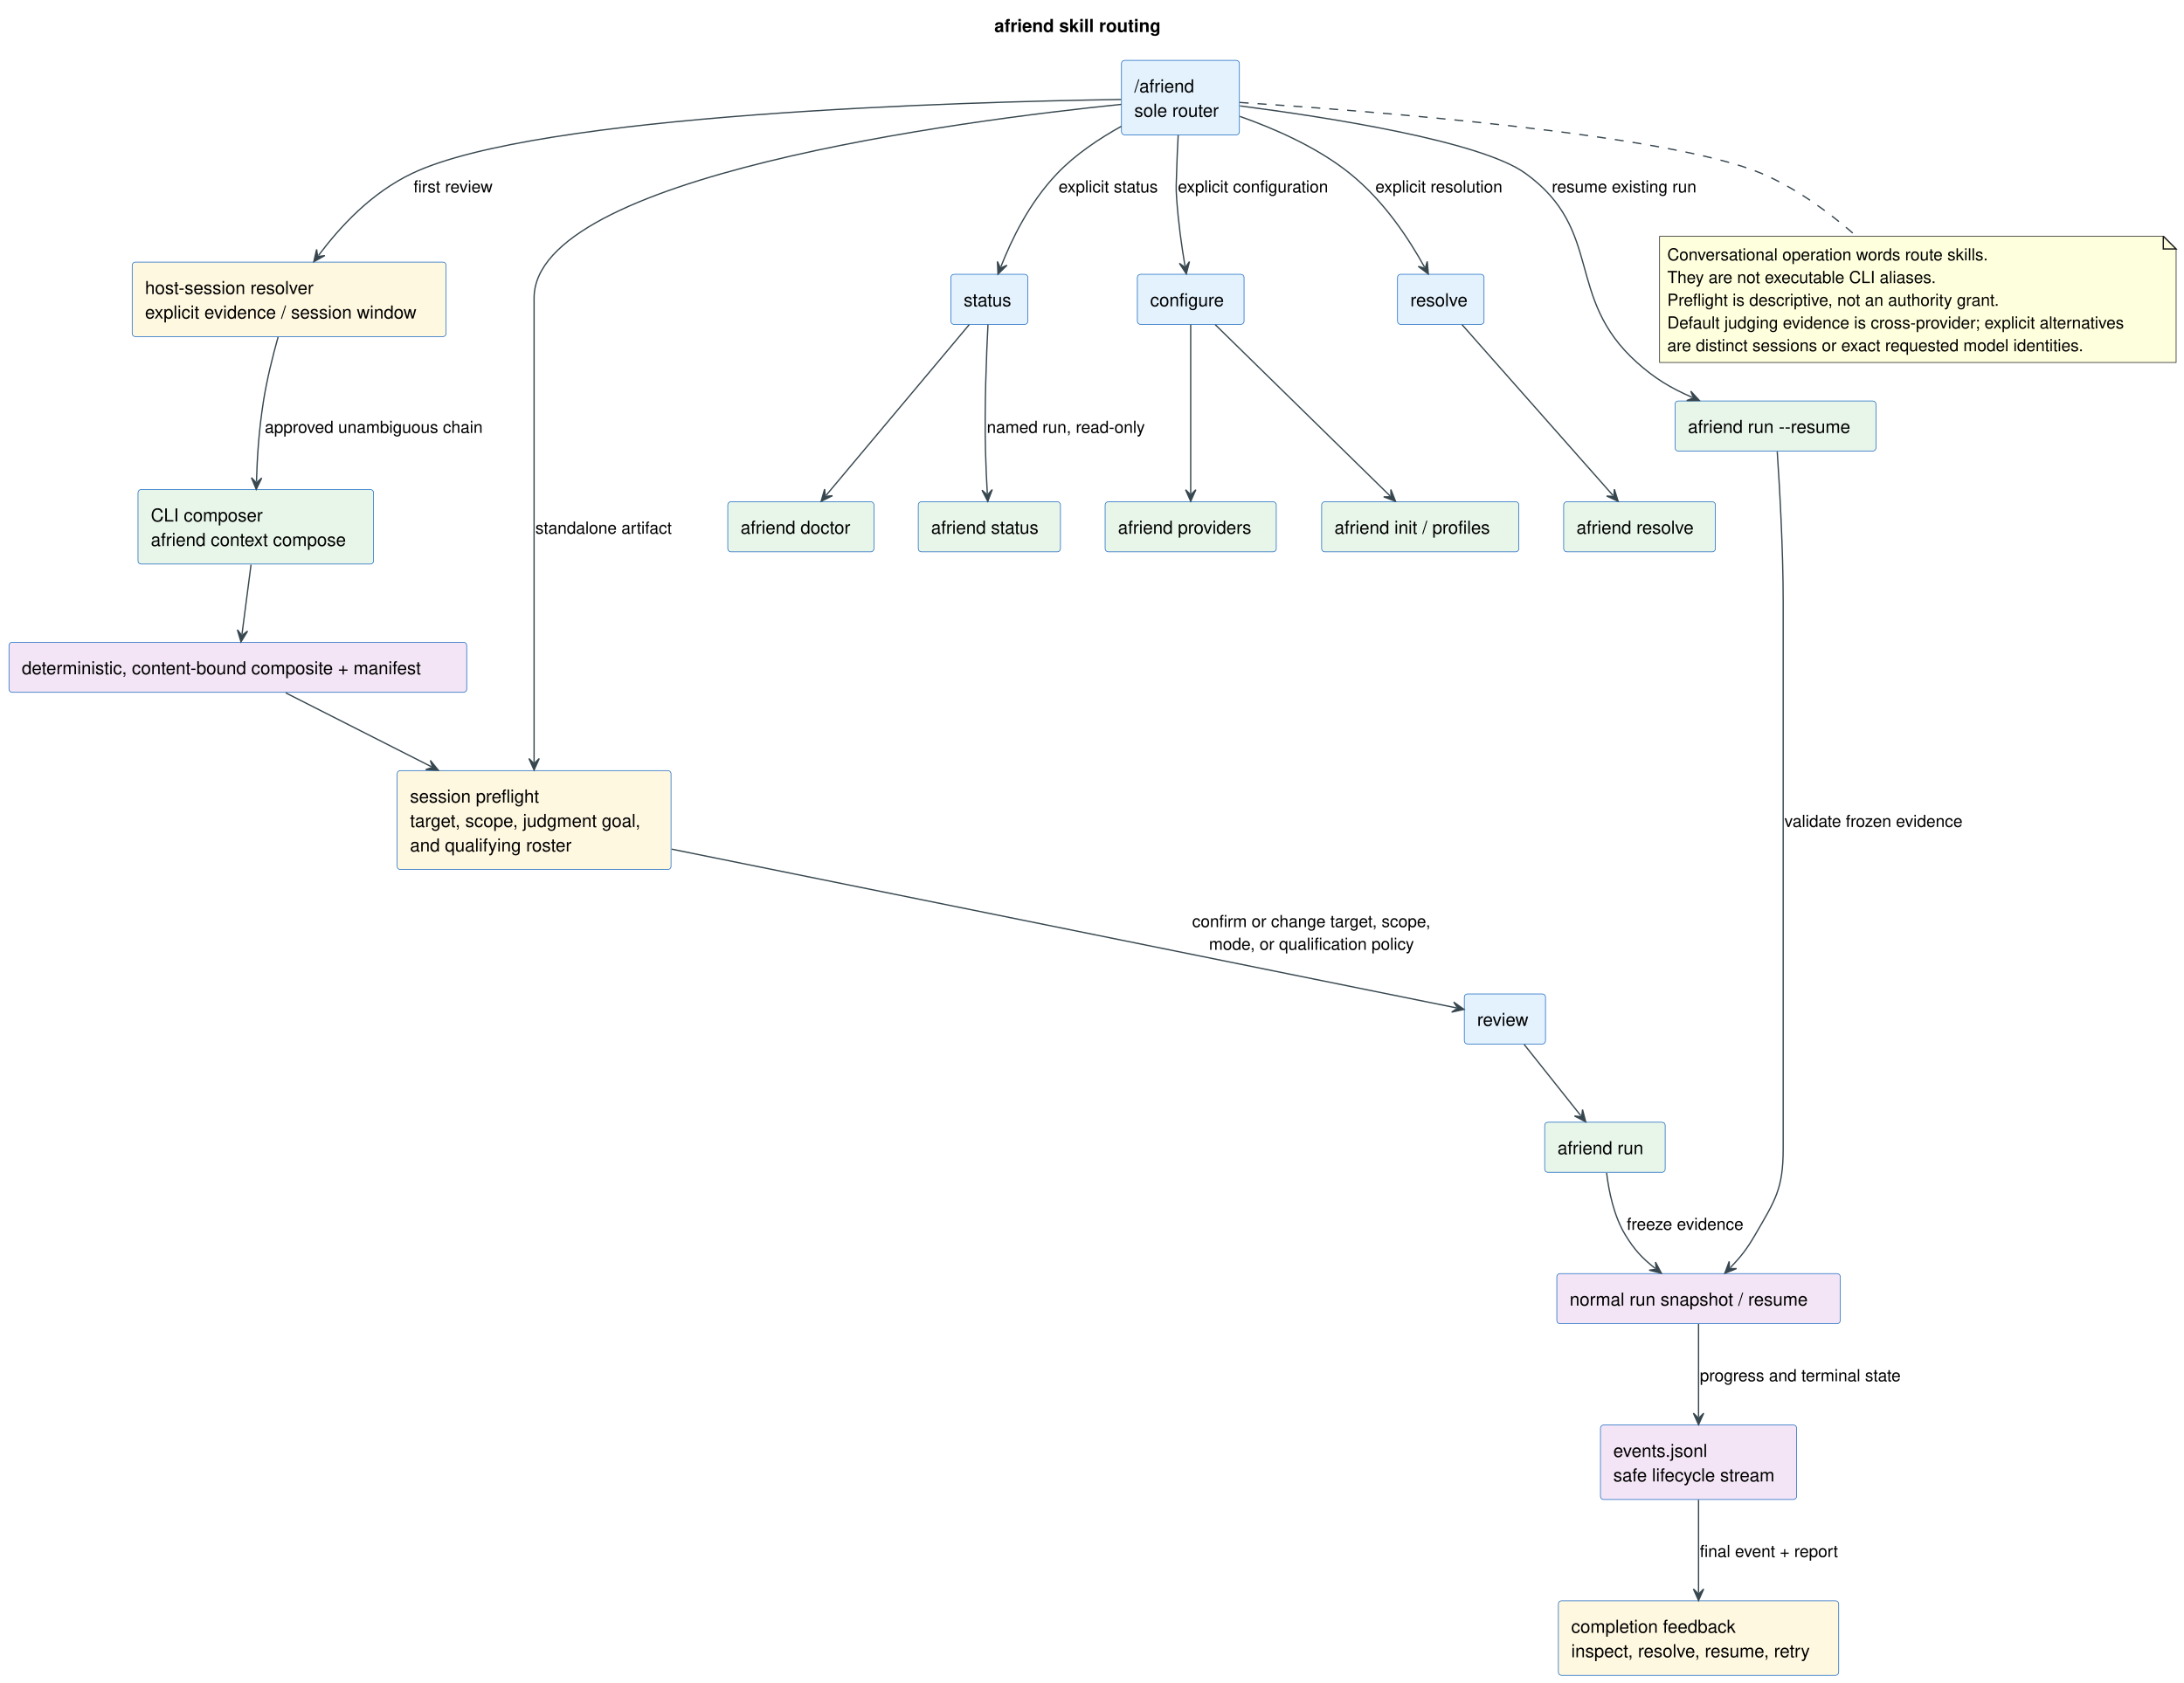
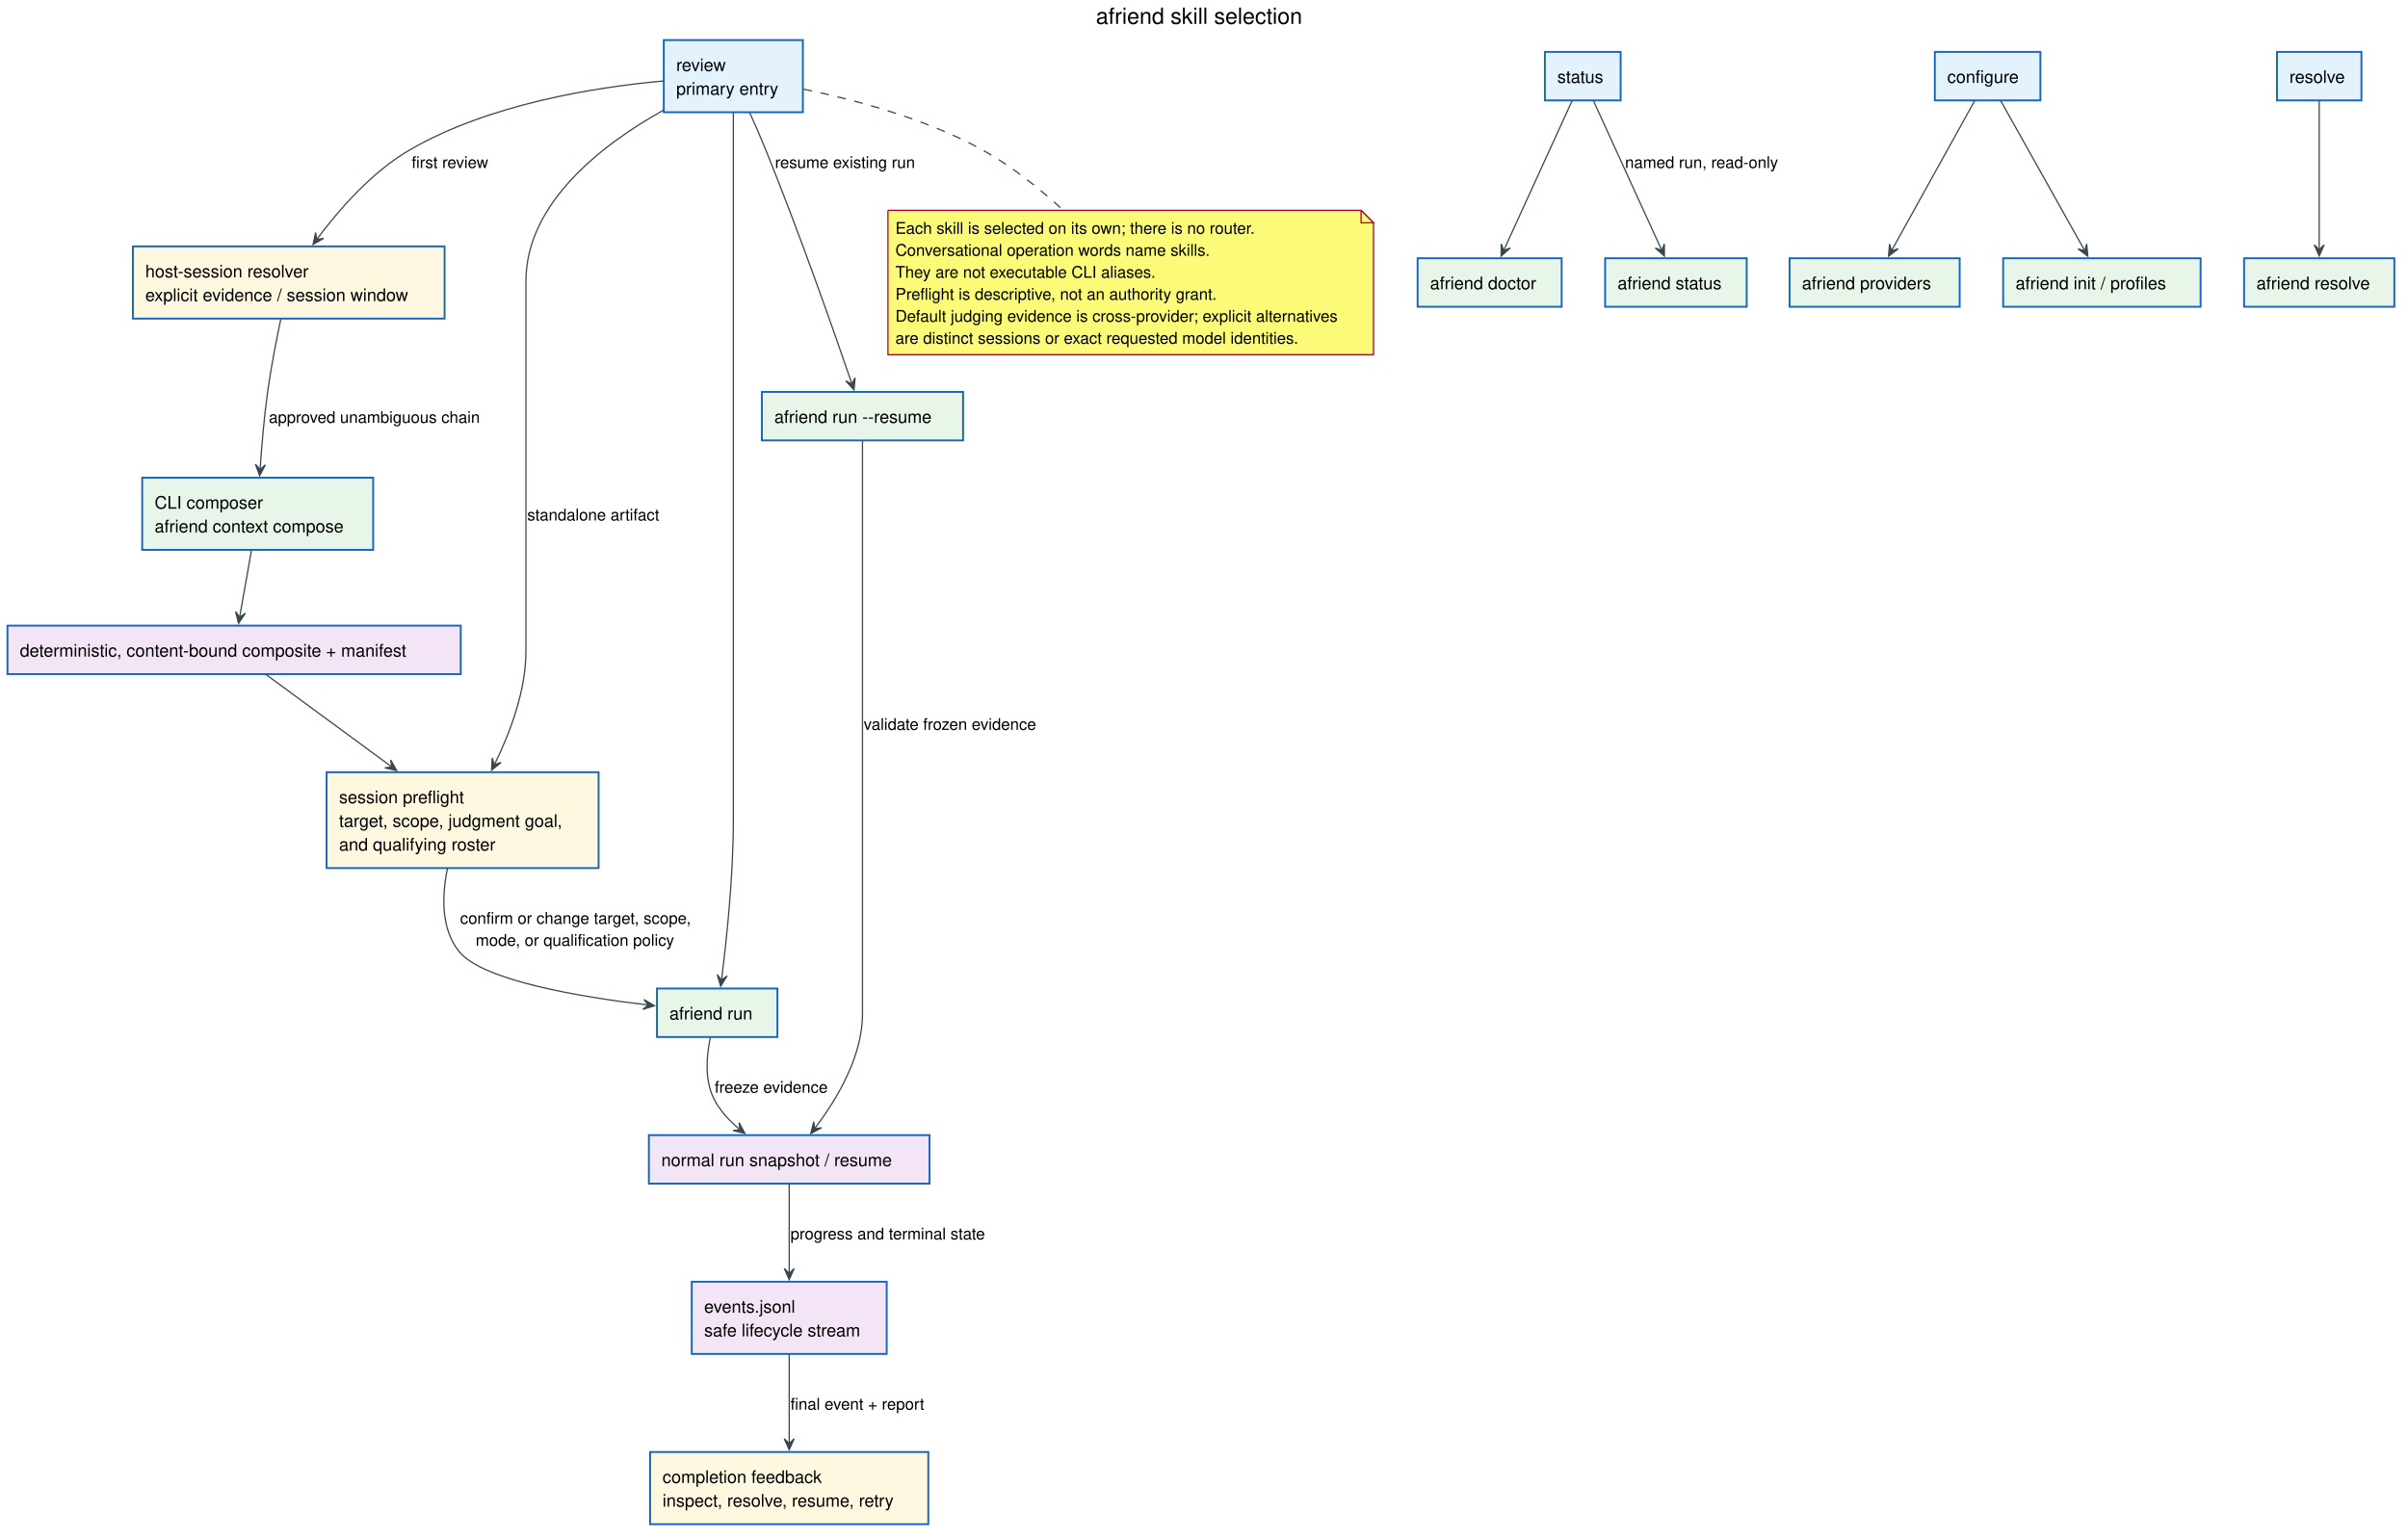
- <svg xmlns="http://www.w3.org/2000/svg" contentStyleType="text/css" data-diagram-type="DESCRIPTION" height="1312px" preserveAspectRatio="none" style="width:1703px;height:1312px;background:#FFFFFF;" version="1.1" viewBox="0 0 1703 1312" width="1703px" zoomAndPan="magnify">
+ <svg xmlns="http://www.w3.org/2000/svg" contentScriptType="application/ecmascript" contentStyleType="text/css" height="1238px" preserveAspectRatio="none" style="width:1939px;height:1238px;" version="1.1" viewBox="0 0 1939 1238" width="1939px" zoomAndPan="magnify">
  <defs />
  <g>
-     <g class="title" data-source-line="9">
-       <text fill="#000000" font-family="Helvetica" font-size="14" font-weight="bold" lengthAdjust="spacing" textLength="139.188" x="775.332" y="24.966">afriend skill routing</text>
-     </g>
-     <g class="entity" data-qualified-name="router" data-source-line="11" id="ent0002">
-       <rect fill="#E3F2FD" height="58.136" rx="2.5" ry="2.5" style="stroke:#1565C0;stroke-width:0.5;" width="91.96" x="874.48" y="47.068" />
-       <text fill="#000000" font-family="Helvetica" font-size="14" lengthAdjust="spacing" textLength="52.43" x="884.48" y="72.034">/afriend</text>
-       <text fill="#000000" font-family="Helvetica" font-size="14" lengthAdjust="spacing" textLength="71.96" x="884.48" y="91.102">sole router</text>
-     </g>
-     <g class="entity" data-qualified-name="resolver" data-source-line="12" id="ent0003">
-       <rect fill="#FFF8E1" height="58.136" rx="2.5" ry="2.5" style="stroke:#1565C0;stroke-width:0.5;" width="244.783" x="103.07" y="204.408" />
-       <text fill="#000000" font-family="Helvetica" font-size="14" lengthAdjust="spacing" textLength="139.034" x="113.07" y="229.374">host-session resolver</text>
-       <text fill="#000000" font-family="Helvetica" font-size="14" lengthAdjust="spacing" textLength="224.783" x="113.07" y="248.442">explicit evidence / session window</text>
-     </g>
-     <g class="entity" data-qualified-name="composer" data-source-line="13" id="ent0004">
-       <rect fill="#E8F5E9" height="58.136" rx="2.5" ry="2.5" style="stroke:#1565C0;stroke-width:0.5;" width="183.715" x="107.6" y="381.808" />
-       <text fill="#000000" font-family="Helvetica" font-size="14" lengthAdjust="spacing" textLength="90.314" x="117.6" y="406.774">CLI composer</text>
-       <text fill="#000000" font-family="Helvetica" font-size="14" lengthAdjust="spacing" textLength="163.715" x="117.6" y="425.842">afriend context compose</text>
-     </g>
-     <g class="entity" data-qualified-name="composite" data-source-line="14" id="ent0005">
-       <rect fill="#F3E5F5" height="39.068" rx="2.5" ry="2.5" style="stroke:#1565C0;stroke-width:0.5;" width="356.923" x="7" y="500.938" />
-       <text fill="#000000" font-family="Helvetica" font-size="14" lengthAdjust="spacing" textLength="336.923" x="17" y="525.904">deterministic, content-bound composite + manifest</text>
-     </g>
-     <g class="entity" data-qualified-name="preflight" data-source-line="15" id="ent0006">
-       <rect fill="#FFF8E1" height="77.204" rx="2.5" ry="2.5" style="stroke:#1565C0;stroke-width:0.5;" width="213.549" x="309.69" y="601.008" />
-       <text fill="#000000" font-family="Helvetica" font-size="14" lengthAdjust="spacing" textLength="109.032" x="319.69" y="625.974">session preflight</text>
-       <text fill="#000000" font-family="Helvetica" font-size="14" lengthAdjust="spacing" textLength="193.549" x="319.69" y="645.042">target, scope, judgment goal,</text>
-       <text fill="#000000" font-family="Helvetica" font-size="14" lengthAdjust="spacing" textLength="137.256" x="319.69" y="664.11">and qualifying roster</text>
-     </g>
-     <g class="entity" data-qualified-name="review" data-source-line="16" id="ent0007">
-       <rect fill="#E3F2FD" height="39.068" rx="2.5" ry="2.5" style="stroke:#1565C0;stroke-width:0.5;" width="63.302" x="1141.81" y="775.208" />
-       <text fill="#000000" font-family="Helvetica" font-size="14" lengthAdjust="spacing" textLength="43.302" x="1151.81" y="800.174">review</text>
-     </g>
-     <g class="entity" data-qualified-name="status" data-source-line="17" id="ent0008">
-       <rect fill="#E3F2FD" height="39.068" rx="2.5" ry="2.5" style="stroke:#1565C0;stroke-width:0.5;" width="60.026" x="741.45" y="213.938" />
-       <text fill="#000000" font-family="Helvetica" font-size="14" lengthAdjust="spacing" textLength="40.026" x="751.45" y="238.904">status</text>
-     </g>
-     <g class="entity" data-qualified-name="configure" data-source-line="18" id="ent0009">
-       <rect fill="#E3F2FD" height="39.068" rx="2.5" ry="2.5" style="stroke:#1565C0;stroke-width:0.5;" width="83.21" x="886.86" y="213.938" />
-       <text fill="#000000" font-family="Helvetica" font-size="14" lengthAdjust="spacing" textLength="63.21" x="896.86" y="238.904">configure</text>
-     </g>
-     <g class="entity" data-qualified-name="resolve" data-source-line="19" id="ent0010">
-       <rect fill="#E3F2FD" height="39.068" rx="2.5" ry="2.5" style="stroke:#1565C0;stroke-width:0.5;" width="67.474" x="1089.72" y="213.938" />
-       <text fill="#000000" font-family="Helvetica" font-size="14" lengthAdjust="spacing" textLength="47.474" x="1099.72" y="238.904">resolve</text>
-     </g>
-     <g class="entity" data-qualified-name="run" data-source-line="20" id="ent0011">
-       <rect fill="#E8F5E9" height="39.068" rx="2.5" ry="2.5" style="stroke:#1565C0;stroke-width:0.5;" width="93.948" x="1204.49" y="875.278" />
-       <text fill="#000000" font-family="Helvetica" font-size="14" lengthAdjust="spacing" textLength="73.948" x="1214.49" y="900.244">afriend run</text>
-     </g>
-     <g class="entity" data-qualified-name="snapshot" data-source-line="21" id="ent0012">
-       <rect fill="#F3E5F5" height="39.068" rx="2.5" ry="2.5" style="stroke:#1565C0;stroke-width:0.5;" width="221.039" x="1213.94" y="993.348" />
-       <text fill="#000000" font-family="Helvetica" font-size="14" lengthAdjust="spacing" textLength="201.039" x="1223.94" y="1018.314">normal run snapshot / resume</text>
-     </g>
-     <g class="entity" data-qualified-name="events" data-source-line="22" id="ent0013">
-       <rect fill="#F3E5F5" height="58.136" rx="2.5" ry="2.5" style="stroke:#1565C0;stroke-width:0.5;" width="152.958" x="1247.98" y="1111.418" />
-       <text fill="#000000" font-family="Helvetica" font-size="14" lengthAdjust="spacing" textLength="78.12" x="1257.98" y="1136.384">events.jsonl</text>
-       <text fill="#000000" font-family="Helvetica" font-size="14" lengthAdjust="spacing" textLength="132.958" x="1257.98" y="1155.452">safe lifecycle stream</text>
-     </g>
-     <g class="entity" data-qualified-name="feedback" data-source-line="23" id="ent0014">
-       <rect fill="#FFF8E1" height="58.136" rx="2.5" ry="2.5" style="stroke:#1565C0;stroke-width:0.5;" width="218.575" x="1215.17" y="1248.548" />
-       <text fill="#000000" font-family="Helvetica" font-size="14" lengthAdjust="spacing" textLength="137.703" x="1225.17" y="1273.514">completion feedback</text>
-       <text fill="#000000" font-family="Helvetica" font-size="14" lengthAdjust="spacing" textLength="198.575" x="1225.17" y="1292.582">inspect, resolve, resume, retry</text>
-     </g>
-     <g class="entity" data-qualified-name="doctor" data-source-line="24" id="ent0015">
-       <rect fill="#E8F5E9" height="39.068" rx="2.5" ry="2.5" style="stroke:#1565C0;stroke-width:0.5;" width="113.968" x="567.48" y="391.338" />
-       <text fill="#000000" font-family="Helvetica" font-size="14" lengthAdjust="spacing" textLength="93.968" x="577.48" y="416.304">afriend doctor</text>
-     </g>
-     <g class="entity" data-qualified-name="runstatus" data-source-line="25" id="ent0016">
-       <rect fill="#E8F5E9" height="39.068" rx="2.5" ry="2.5" style="stroke:#1565C0;stroke-width:0.5;" width="110.888" x="716.02" y="391.338" />
-       <text fill="#000000" font-family="Helvetica" font-size="14" lengthAdjust="spacing" textLength="90.888" x="726.02" y="416.304">afriend status</text>
-     </g>
-     <g class="entity" data-qualified-name="providers" data-source-line="26" id="ent0017">
-       <rect fill="#E8F5E9" height="39.068" rx="2.5" ry="2.5" style="stroke:#1565C0;stroke-width:0.5;" width="133.442" x="861.74" y="391.338" />
-       <text fill="#000000" font-family="Helvetica" font-size="14" lengthAdjust="spacing" textLength="113.442" x="871.74" y="416.304">afriend providers</text>
-     </g>
-     <g class="entity" data-qualified-name="setup" data-source-line="27" id="ent0018">
-       <rect fill="#E8F5E9" height="39.068" rx="2.5" ry="2.5" style="stroke:#1565C0;stroke-width:0.5;" width="153.784" x="1030.57" y="391.338" />
-       <text fill="#000000" font-family="Helvetica" font-size="14" lengthAdjust="spacing" textLength="133.784" x="1040.57" y="416.304">afriend init / profiles</text>
-     </g>
-     <g class="entity" data-qualified-name="resolution" data-source-line="28" id="ent0019">
-       <rect fill="#E8F5E9" height="39.068" rx="2.5" ry="2.5" style="stroke:#1565C0;stroke-width:0.5;" width="118.336" x="1219.29" y="391.338" />
-       <text fill="#000000" font-family="Helvetica" font-size="14" lengthAdjust="spacing" textLength="98.336" x="1229.29" y="416.304">afriend resolve</text>
-     </g>
-     <g class="entity" data-qualified-name="resume" data-source-line="29" id="ent0020">
-       <rect fill="#E8F5E9" height="39.068" rx="2.5" ry="2.5" style="stroke:#1565C0;stroke-width:0.5;" width="156.625" x="1306.15" y="312.738" />
-       <text fill="#000000" font-family="Helvetica" font-size="14" lengthAdjust="spacing" textLength="136.625" x="1316.15" y="337.704">afriend run --resume</text>
-     </g>
-     <g class="entity" data-qualified-name="GMN41" data-source-line="52" id="ent0042">
-       <path d="M1294.08,184.208 L1294.08,282.738 L1696.851,282.738 L1696.851,194.208 L1686.851,184.208 L1294.08,184.208" fill="#FEFFDD" style="stroke:#181818;stroke-width:0.5;" />
-       <path d="M1686.851,184.208 L1686.851,194.208 L1696.851,194.208 L1686.851,184.208" fill="#FEFFDD" style="stroke:#181818;stroke-width:1;" />
-       <text fill="#000000" font-family="Helvetica" font-size="13" lengthAdjust="spacing" textLength="268.762" x="1300.08" y="203.105">Conversational operation words route skills.</text>
-       <text fill="#000000" font-family="Helvetica" font-size="13" lengthAdjust="spacing" textLength="217.191" x="1300.08" y="220.811">They are not executable CLI aliases.</text>
-       <text fill="#000000" font-family="Helvetica" font-size="13" lengthAdjust="spacing" textLength="281.06" x="1300.08" y="238.517">Preflight is descriptive, not an authority grant.</text>
-       <text fill="#000000" font-family="Helvetica" font-size="13" lengthAdjust="spacing" textLength="381.771" x="1300.08" y="256.223">Default judging evidence is cross-provider; explicit alternatives</text>
-       <text fill="#000000" font-family="Helvetica" font-size="13" lengthAdjust="spacing" textLength="346.268" x="1300.08" y="273.929">are distinct sessions or exact requested model identities.</text>
-     </g>
-     <g class="link" data-entity-1="ent0002" data-entity-2="ent0003" data-link-type="dependency" data-source-line="31" id="lnk21">
-       <path d="M874.2,77.588 C751.28,79.428 419.22,88.668 321.46,135.208 C289.33,150.508 265.5,176.475 248.29,199.325" fill="none" id="router-to-resolver" style="stroke:#37474F;stroke-width:1;" />
-       <polygon fill="#37474F" points="244.68,204.118,253.29,199.335,247.688,200.124,246.899,194.522,244.68,204.118" style="stroke:#37474F;stroke-width:1;" />
-       <text fill="#000000" font-family="Helvetica" font-size="13" lengthAdjust="spacing" textLength="67.704" x="322.46" y="150.105">first review</text>
-     </g>
-     <g class="link" data-entity-1="ent0003" data-entity-2="ent0004" data-link-type="dependency" data-source-line="32" id="lnk22">
-       <path d="M216.84,262.828 C212.71,277.568 208.1,295.978 205.46,312.738 C201.84,335.768 200.559,356.201 199.979,375.671" fill="none" id="resolver-to-composer" style="stroke:#37474F;stroke-width:1;" />
-       <polygon fill="#37474F" points="199.8,381.668,204.066,372.791,199.949,376.67,196.07,372.553,199.8,381.668" style="stroke:#37474F;stroke-width:1;" />
-       <text fill="#000000" font-family="Helvetica" font-size="13" lengthAdjust="spacing" textLength="183.183" x="206.46" y="337.665">approved unambiguous chain</text>
-     </g>
-     <g class="link" data-entity-1="ent0004" data-entity-2="ent0005" data-link-type="dependency" data-source-line="33" id="lnk23">
-       <path d="M195.75,440.428 C193.27,459.478 190.855,478.038 188.685,494.688" fill="none" id="composer-to-composite" style="stroke:#37474F;stroke-width:1;" />
-       <polygon fill="#37474F" points="187.91,500.638,193.04,492.23,188.556,495.68,185.107,491.196,187.91,500.638" style="stroke:#37474F;stroke-width:1;" />
-     </g>
-     <g class="link" data-entity-1="ent0005" data-entity-2="ent0006" data-link-type="dependency" data-source-line="34" id="lnk24">
-       <path d="M222.83,540.428 C254.88,556.678 296.689,577.875 336.449,598.034" fill="none" id="composite-to-preflight" style="stroke:#37474F;stroke-width:1;" />
-       <polygon fill="#37474F" points="341.8,600.748,335.582,593.11,337.341,598.487,331.964,600.245,341.8,600.748" style="stroke:#37474F;stroke-width:1;" />
-     </g>
-     <g class="link" data-entity-1="ent0002" data-entity-2="ent0006" data-link-type="dependency" data-source-line="35" id="lnk25">
-       <path d="M874.4,81.388 C749.98,94.118 416.46,137.138 416.46,232.468 C416.46,232.468 416.46,232.468 416.46,521.478 C416.46,547.908 416.46,571.708 416.46,594.628" fill="none" id="router-to-preflight" style="stroke:#37474F;stroke-width:1;" />
-       <polygon fill="#37474F" points="416.46,600.628,420.46,591.628,416.46,595.628,412.46,591.628,416.46,600.628" style="stroke:#37474F;stroke-width:1;" />
-       <text fill="#000000" font-family="Helvetica" font-size="13" lengthAdjust="spacing" textLength="114.907" x="417.46" y="416.275">standalone artifact</text>
-     </g>
-     <g class="link" data-entity-1="ent0006" data-entity-2="ent0007" data-link-type="dependency" data-source-line="36" id="lnk26">
-       <path d="M523.72,662.308 C698.69,697.708 1030.729,764.868 1135.689,786.108" fill="none" id="preflight-to-review" style="stroke:#37474F;stroke-width:1;" />
-       <polygon fill="#37474F" points="1141.57,787.298,1133.542,781.592,1136.669,786.306,1131.955,789.433,1141.57,787.298" style="stroke:#37474F;stroke-width:1;" />
-       <text fill="#000000" font-family="Helvetica" font-size="13" lengthAdjust="spacing" textLength="199.173" x="929.61" y="723.105">confirm or change target, scope,</text>
-       <text fill="#000000" font-family="Helvetica" font-size="13" lengthAdjust="spacing" textLength="172.978" x="942.707" y="740.811">mode, or qualification policy</text>
-     </g>
-     <g class="link" data-entity-1="ent0002" data-entity-2="ent0008" data-link-type="dependency" data-source-line="37" id="lnk27">
-       <path d="M874.41,98.488 C857.28,107.998 838.59,120.418 824.46,135.208 C802.27,158.418 788.68,187.156 780.38,208.216" fill="none" id="router-to-status" style="stroke:#37474F;stroke-width:1;" />
-       <polygon fill="#37474F" points="778.18,213.798,785.201,206.891,780.013,209.146,777.759,203.958,778.18,213.798" style="stroke:#37474F;stroke-width:1;" />
-       <text fill="#000000" font-family="Helvetica" font-size="13" lengthAdjust="spacing" textLength="83.746" x="825.46" y="150.105">explicit status</text>
-     </g>
-     <g class="link" data-entity-1="ent0002" data-entity-2="ent0009" data-link-type="dependency" data-source-line="38" id="lnk28">
-       <path d="M918.7,105.478 C918.2,114.928 917.71,125.518 917.46,135.208 C917.24,143.648 916.87,145.788 917.46,154.208 C918.89,174.598 921.38,191.852 924.05,207.652" fill="none" id="router-to-configure" style="stroke:#37474F;stroke-width:1;" />
-       <polygon fill="#37474F" points="925.05,213.568,927.495,204.027,924.217,208.638,919.606,205.36,925.05,213.568" style="stroke:#37474F;stroke-width:1;" />
-       <text fill="#000000" font-family="Helvetica" font-size="13" lengthAdjust="spacing" textLength="129.181" x="918.46" y="150.105">explicit configuration</text>
-     </g>
-     <g class="link" data-entity-1="ent0002" data-entity-2="ent0010" data-link-type="dependency" data-source-line="39" id="lnk29">
-       <path d="M966.79,90.778 C993.71,100.268 1027.2,114.888 1052.46,135.208 C1079.83,157.218 1098.951,186.98 1110.851,208.45" fill="none" id="router-to-resolve" style="stroke:#37474F;stroke-width:1;" />
-       <polygon fill="#37474F" points="1113.76,213.698,1112.896,203.887,1111.336,209.325,1105.898,207.765,1113.76,213.698" style="stroke:#37474F;stroke-width:1;" />
-       <text fill="#000000" font-family="Helvetica" font-size="13" lengthAdjust="spacing" textLength="108.706" x="1072.46" y="150.105">explicit resolution</text>
-     </g>
-     <g class="link" data-entity-1="ent0002" data-entity-2="ent0020" data-link-type="dependency" data-source-line="40" id="lnk30">
-       <path d="M966.89,82.618 C1034.12,91.298 1154.36,109.868 1189.46,135.208 C1251.18,179.768 1219.75,231.968 1276.46,282.738 C1290.4,295.218 1302.565,302.571 1319.565,309.941" fill="none" id="router-to-resume" style="stroke:#37474F;stroke-width:1;" />
-       <polygon fill="#37474F" points="1325.07,312.328,1318.404,305.078,1320.483,310.339,1315.222,312.418,1325.07,312.328" style="stroke:#37474F;stroke-width:1;" />
-       <text fill="#000000" font-family="Helvetica" font-size="13" lengthAdjust="spacing" textLength="122.512" x="1210.03" y="150.105">resume existing run</text>
-     </g>
-     <g class="link" data-entity-1="ent0020" data-entity-2="ent0012" data-link-type="dependency" data-source-line="41" id="lnk31">
-       <path d="M1385.82,352.278 C1387.59,378.658 1390.46,427.908 1390.46,469.938 C1390.46,469.938 1390.46,469.938 1390.46,895.818 C1390.46,927.378 1384.3,936.048 1368.46,963.348 C1362.18,974.168 1357.369,980.352 1349.139,988.792" fill="none" id="resume-to-snapshot" style="stroke:#37474F;stroke-width:1;" />
-       <polygon fill="#37474F" points="1344.95,993.088,1354.097,989.437,1348.441,989.508,1348.37,983.852,1344.95,993.088" style="stroke:#37474F;stroke-width:1;" />
-       <text fill="#000000" font-family="Helvetica" font-size="13" lengthAdjust="spacing" textLength="148.083" x="1391.46" y="645.005">validate frozen evidence</text>
-     </g>
-     <g class="link" data-entity-1="ent0007" data-entity-2="ent0011" data-link-type="dependency" data-source-line="42" id="lnk32">
-       <path d="M1188.5,814.658 C1202.31,832.018 1218.935,852.922 1232.735,870.272" fill="none" id="review-to-run" style="stroke:#37474F;stroke-width:1;" />
-       <polygon fill="#37474F" points="1236.47,874.968,1233.998,865.434,1233.358,871.055,1227.737,870.414,1236.47,874.968" style="stroke:#37474F;stroke-width:1;" />
-     </g>
-     <g class="link" data-entity-1="ent0011" data-entity-2="ent0012" data-link-type="dependency" data-source-line="43" id="lnk33">
-       <path d="M1252.77,914.788 C1254.48,929.028 1258.41,948.548 1267.46,963.348 C1274.52,974.878 1280.525,981.351 1290.775,989.371" fill="none" id="run-to-snapshot" style="stroke:#37474F;stroke-width:1;" />
-       <polygon fill="#37474F" points="1295.5,993.068,1290.877,984.372,1291.562,989.987,1285.947,990.672,1295.5,993.068" style="stroke:#37474F;stroke-width:1;" />
-       <text fill="#000000" font-family="Helvetica" font-size="13" lengthAdjust="spacing" textLength="95.55" x="1268.46" y="959.245">freeze evidence</text>
-     </g>
-     <g class="link" data-entity-1="ent0012" data-entity-2="ent0013" data-link-type="dependency" data-source-line="44" id="lnk34">
-       <path d="M1324.46,1032.688 C1324.46,1053.488 1324.46,1081.238 1324.46,1105.228" fill="none" id="snapshot-to-events" style="stroke:#37474F;stroke-width:1;" />
-       <polygon fill="#37474F" points="1324.46,1111.228,1328.46,1102.228,1324.46,1106.228,1320.46,1102.228,1324.46,1111.228" style="stroke:#37474F;stroke-width:1;" />
-       <text fill="#000000" font-family="Helvetica" font-size="13" lengthAdjust="spacing" textLength="169.663" x="1325.46" y="1077.315">progress and terminal state</text>
-     </g>
-     <g class="link" data-entity-1="ent0013" data-entity-2="ent0014" data-link-type="dependency" data-source-line="45" id="lnk35">
-       <path d="M1324.46,1169.818 C1324.46,1192.878 1324.46,1219.278 1324.46,1242.328" fill="none" id="events-to-feedback" style="stroke:#37474F;stroke-width:1;" />
-       <polygon fill="#37474F" points="1324.46,1248.328,1328.46,1239.328,1324.46,1243.328,1320.46,1239.328,1324.46,1248.328" style="stroke:#37474F;stroke-width:1;" />
-       <text fill="#000000" font-family="Helvetica" font-size="13" lengthAdjust="spacing" textLength="116.701" x="1325.46" y="1214.445">final event + report</text>
-     </g>
-     <g class="link" data-entity-1="ent0008" data-entity-2="ent0015" data-link-type="dependency" data-source-line="46" id="lnk36">
-       <path d="M755.73,253.248 C727.51,286.918 672.455,352.61 644.154,386.37" fill="none" id="status-to-doctor" style="stroke:#37474F;stroke-width:1;" />
-       <polygon fill="#37474F" points="640.3,390.968,649.147,386.64,643.512,387.136,643.016,381.501,640.3,390.968" style="stroke:#37474F;stroke-width:1;" />
-     </g>
-     <g class="link" data-entity-1="ent0008" data-entity-2="ent0016" data-link-type="dependency" data-source-line="47" id="lnk37">
-       <path d="M770.39,253.168 C769.2,276.318 767.56,316.968 768.46,351.808 C768.8,364.928 769.217,373.708 769.887,385.068" fill="none" id="status-to-runstatus" style="stroke:#37474F;stroke-width:1;" />
-       <polygon fill="#37474F" points="770.24,391.058,773.703,381.838,769.946,386.067,765.717,382.309,770.24,391.058" style="stroke:#37474F;stroke-width:1;" />
-       <text fill="#000000" font-family="Helvetica" font-size="13" lengthAdjust="spacing" textLength="132.548" x="769.46" y="337.665">named run, read-only</text>
-     </g>
-     <g class="link" data-entity-1="ent0009" data-entity-2="ent0017" data-link-type="dependency" data-source-line="48" id="lnk38">
-       <path d="M928.46,253.248 C928.46,286.918 928.46,351.208 928.46,384.968" fill="none" id="configure-to-providers" style="stroke:#37474F;stroke-width:1;" />
-       <polygon fill="#37474F" points="928.46,390.968,932.46,381.968,928.46,385.968,924.46,381.968,928.46,390.968" style="stroke:#37474F;stroke-width:1;" />
-     </g>
-     <g class="link" data-entity-1="ent0009" data-entity-2="ent0018" data-link-type="dependency" data-source-line="49" id="lnk39">
-       <path d="M947.62,253.248 C981.98,286.918 1049.424,353.009 1083.884,386.769" fill="none" id="configure-to-setup" style="stroke:#37474F;stroke-width:1;" />
-       <polygon fill="#37474F" points="1088.17,390.968,1084.54,381.812,1084.598,387.469,1078.942,387.527,1088.17,390.968" style="stroke:#37474F;stroke-width:1;" />
-     </g>
-     <g class="link" data-entity-1="ent0010" data-entity-2="ent0019" data-link-type="dependency" data-source-line="50" id="lnk40">
-       <path d="M1140.05,253.248 C1169.8,286.918 1227.946,352.712 1257.786,386.472" fill="none" id="resolve-to-resolution" style="stroke:#37474F;stroke-width:1;" />
-       <polygon fill="#37474F" points="1261.76,390.968,1258.797,381.575,1258.449,387.222,1252.803,386.874,1261.76,390.968" style="stroke:#37474F;stroke-width:1;" />
-     </g>
-     <g class="link" data-entity-1="ent0002" data-entity-2="ent0042" data-link-type="association" data-source-line="52" id="lnk43">
-       <path d="M966.65,79.898 C1066.79,86.388 1300.71,104.428 1373.46,135.208 C1400.28,146.558 1426.09,165.518 1447,183.708" fill="none" id="router-GMN41" style="stroke:#37474F;stroke-width:1;stroke-dasharray:7,7;" />
-     </g>
+     <text fill="#000000" font-family="Helvetica" font-size="18" lengthAdjust="spacingAndGlyphs" textLength="181" x="882.5" y="19.242">afriend skill selection</text>
+     <rect fill="#FFF8E1" height="58.136" style="stroke: #1565C0; stroke-width: 1.5;" width="251" x="107" y="198.446" />
+     <text fill="#000000" font-family="Helvetica" font-size="14" lengthAdjust="spacingAndGlyphs" textLength="142" x="117" y="223.412">host-session resolver</text>
+     <text fill="#000000" font-family="Helvetica" font-size="14" lengthAdjust="spacingAndGlyphs" textLength="231" x="117" y="242.48">explicit evidence / session window</text>
+     <rect fill="#E8F5E9" height="58.136" style="stroke: #1565C0; stroke-width: 1.5;" width="186" x="114.5" y="384.706" />
+     <text fill="#000000" font-family="Helvetica" font-size="14" lengthAdjust="spacingAndGlyphs" textLength="91" x="124.5" y="409.672">CLI composer</text>
+     <text fill="#000000" font-family="Helvetica" font-size="14" lengthAdjust="spacingAndGlyphs" textLength="166" x="124.5" y="428.74">afriend context compose</text>
+     <rect fill="#F3E5F5" height="39.068" style="stroke: #1565C0; stroke-width: 1.5;" width="365" x="6" y="503.836" />
+     <text fill="#000000" font-family="Helvetica" font-size="14" lengthAdjust="spacingAndGlyphs" textLength="345" x="16" y="528.802">deterministic, content-bound composite + manifest</text>
+     <rect fill="#FFF8E1" height="77.204" style="stroke: #1565C0; stroke-width: 1.5;" width="219" x="263" y="621.906" />
+     <text fill="#000000" font-family="Helvetica" font-size="14" lengthAdjust="spacingAndGlyphs" textLength="113" x="273" y="646.872">session preflight</text>
+     <text fill="#000000" font-family="Helvetica" font-size="14" lengthAdjust="spacingAndGlyphs" textLength="199" x="273" y="665.94">target, scope, judgment goal,</text>
+     <text fill="#000000" font-family="Helvetica" font-size="14" lengthAdjust="spacingAndGlyphs" textLength="142" x="273" y="685.008">and qualifying roster</text>
+     <rect fill="#E3F2FD" height="58.136" style="stroke: #1565C0; stroke-width: 1.5;" width="112" x="534.5" y="32.266" />
+     <text fill="#000000" font-family="Helvetica" font-size="14" lengthAdjust="spacingAndGlyphs" textLength="44" x="544.5" y="57.232">review</text>
+     <text fill="#000000" font-family="Helvetica" font-size="14" lengthAdjust="spacingAndGlyphs" textLength="92" x="544.5" y="76.3">primary entry</text>
+     <rect fill="#E3F2FD" height="39.068" style="stroke: #1565C0; stroke-width: 1.5;" width="61" x="1244" y="41.796" />
+     <text fill="#000000" font-family="Helvetica" font-size="14" lengthAdjust="spacingAndGlyphs" textLength="41" x="1254" y="66.762">status</text>
+     <rect fill="#E3F2FD" height="39.068" style="stroke: #1565C0; stroke-width: 1.5;" width="85" x="1558" y="41.796" />
+     <text fill="#000000" font-family="Helvetica" font-size="14" lengthAdjust="spacingAndGlyphs" textLength="65" x="1568" y="66.762">configure</text>
+     <rect fill="#E3F2FD" height="39.068" style="stroke: #1565C0; stroke-width: 1.5;" width="68" x="1833.5" y="41.796" />
+     <text fill="#000000" font-family="Helvetica" font-size="14" lengthAdjust="spacingAndGlyphs" textLength="48" x="1843.5" y="66.762">resolve</text>
+     <rect fill="#E8F5E9" height="39.068" style="stroke: #1565C0; stroke-width: 1.5;" width="97" x="529" y="796.106" />
+     <text fill="#000000" font-family="Helvetica" font-size="14" lengthAdjust="spacingAndGlyphs" textLength="77" x="539" y="821.072">afriend run</text>
+     <rect fill="#F3E5F5" height="39.068" style="stroke: #1565C0; stroke-width: 1.5;" width="226" x="522.5" y="914.176" />
+     <text fill="#000000" font-family="Helvetica" font-size="14" lengthAdjust="spacingAndGlyphs" textLength="206" x="532.5" y="939.142">normal run snapshot / resume</text>
+     <rect fill="#F3E5F5" height="58.136" style="stroke: #1565C0; stroke-width: 1.5;" width="157" x="557" y="1032.246" />
+     <text fill="#000000" font-family="Helvetica" font-size="14" lengthAdjust="spacingAndGlyphs" textLength="80" x="567" y="1057.212">events.jsonl</text>
+     <text fill="#000000" font-family="Helvetica" font-size="14" lengthAdjust="spacingAndGlyphs" textLength="137" x="567" y="1076.28">safe lifecycle stream</text>
+     <rect fill="#FFF8E1" height="58.136" style="stroke: #1565C0; stroke-width: 1.5;" width="224" x="523.5" y="1169.376" />
+     <text fill="#000000" font-family="Helvetica" font-size="14" lengthAdjust="spacingAndGlyphs" textLength="140" x="533.5" y="1194.342">completion feedback</text>
+     <text fill="#000000" font-family="Helvetica" font-size="14" lengthAdjust="spacingAndGlyphs" textLength="204" x="533.5" y="1213.41">inspect, resolve, resume, retry</text>
+     <rect fill="#E8F5E9" height="39.068" style="stroke: #1565C0; stroke-width: 1.5;" width="116" x="1141.5" y="207.986" />
+     <text fill="#000000" font-family="Helvetica" font-size="14" lengthAdjust="spacingAndGlyphs" textLength="96" x="1151.5" y="232.952">afriend doctor</text>
+     <rect fill="#E8F5E9" height="39.068" style="stroke: #1565C0; stroke-width: 1.5;" width="114" x="1292.5" y="207.986" />
+     <text fill="#000000" font-family="Helvetica" font-size="14" lengthAdjust="spacingAndGlyphs" textLength="94" x="1302.5" y="232.952">afriend status</text>
+     <rect fill="#E8F5E9" height="39.068" style="stroke: #1565C0; stroke-width: 1.5;" width="137" x="1441" y="207.986" />
+     <text fill="#000000" font-family="Helvetica" font-size="14" lengthAdjust="spacingAndGlyphs" textLength="117" x="1451" y="232.952">afriend providers</text>
+     <rect fill="#E8F5E9" height="39.068" style="stroke: #1565C0; stroke-width: 1.5;" width="159" x="1613" y="207.986" />
+     <text fill="#000000" font-family="Helvetica" font-size="14" lengthAdjust="spacingAndGlyphs" textLength="139" x="1623" y="232.952">afriend init / profiles</text>
+     <rect fill="#E8F5E9" height="39.068" style="stroke: #1565C0; stroke-width: 1.5;" width="121" x="1807" y="207.986" />
+     <text fill="#000000" font-family="Helvetica" font-size="14" lengthAdjust="spacingAndGlyphs" textLength="101" x="1817" y="232.952">afriend resolve</text>
+     <rect fill="#E8F5E9" height="39.068" style="stroke: #1565C0; stroke-width: 1.5;" width="162" x="613.5" y="315.636" />
+     <text fill="#000000" font-family="Helvetica" font-size="14" lengthAdjust="spacingAndGlyphs" textLength="142" x="623.5" y="340.602">afriend run --resume</text>
+     <path d="M715,169.396 L715,285.632 L1106,285.632 L1106,179.396 L1096,169.396 L715,169.396 " fill="#FBFB77" style="stroke: #A80036; stroke-width: 1.0;" />
+     <path d="M1096,169.396 L1096,179.396 L1106,179.396 L1096,169.396 " fill="#FBFB77" style="stroke: #A80036; stroke-width: 1.0;" />
+     <text fill="#000000" font-family="Helvetica" font-size="13" lengthAdjust="spacingAndGlyphs" textLength="295" x="721" y="188.293">Each skill is selected on its own; there is no router.</text>
+     <text fill="#000000" font-family="Helvetica" font-size="13" lengthAdjust="spacingAndGlyphs" textLength="263" x="721" y="205.999">Conversational operation words name skills.</text>
+     <text fill="#000000" font-family="Helvetica" font-size="13" lengthAdjust="spacingAndGlyphs" textLength="210" x="721" y="223.705">They are not executable CLI aliases.</text>
+     <text fill="#000000" font-family="Helvetica" font-size="13" lengthAdjust="spacingAndGlyphs" textLength="274" x="721" y="241.411">Preflight is descriptive, not an authority grant.</text>
+     <text fill="#000000" font-family="Helvetica" font-size="13" lengthAdjust="spacingAndGlyphs" textLength="370" x="721" y="259.117">Default judging evidence is cross-provider; explicit alternatives</text>
+     <text fill="#000000" font-family="Helvetica" font-size="13" lengthAdjust="spacingAndGlyphs" textLength="336" x="721" y="276.823">are distinct sessions or exact requested model identities.</text>
+     <path d="M534.25,65.216 C479.09,70.186 394.23,83.706 330.5,120.396 C299.46,138.276 272.55,169.236 254.82,193.116 " fill="none" id="review-&gt;resolver" style="stroke: #37474F; stroke-width: 1.0;" />
+     <polygon fill="#37474F" points="252.07,196.876,260.612,191.973,255.022,192.84,254.155,187.25,252.07,196.876" style="stroke: #37474F; stroke-width: 1.0;" />
+     <text fill="#000000" font-family="Helvetica" font-size="13" lengthAdjust="spacingAndGlyphs" textLength="65" x="331.5" y="135.293">first review</text>
+     <path d="M226.11,257.026 C222.52,273.976 218.22,295.946 215.5,315.636 C212.63,336.416 210.66,359.846 209.39,378.496 " fill="none" id="resolver-&gt;composer" style="stroke: #37474F; stroke-width: 1.0;" />
+     <polygon fill="#37474F" points="209.09,383.116,213.672,374.397,209.418,378.127,205.689,373.873,209.09,383.116" style="stroke: #37474F; stroke-width: 1.0;" />
+     <text fill="#000000" font-family="Helvetica" font-size="13" lengthAdjust="spacingAndGlyphs" textLength="180" x="216.5" y="340.563">approved unambiguous chain</text>
+     <path d="M202.46,443.326 C199.49,460.136 195.77,481.216 192.91,497.376 " fill="none" id="composer-&gt;composite" style="stroke: #37474F; stroke-width: 1.0;" />
+     <polygon fill="#37474F" points="192.09,502.036,197.577,493.857,192.949,497.11,189.696,492.482,192.09,502.036" style="stroke: #37474F; stroke-width: 1.0;" />
+     <path d="M214.08,543.156 C240.25,562.376 281.76,592.866 315.73,617.806 " fill="none" id="composite-&gt;preflight" style="stroke: #37474F; stroke-width: 1.0;" />
+     <polygon fill="#37474F" points="319.46,620.556,314.591,611.995,315.436,617.588,309.843,618.433,319.46,620.556" style="stroke: #37474F; stroke-width: 1.0;" />
+     <path d="M534.43,88.616 C485.91,115.696 423.5,162.886 423.5,226.516 C423.5,226.516 423.5,226.516 423.5,524.366 C423.5,556.426 410.78,590.166 398.05,615.906 " fill="none" id="review-&gt;preflight" style="stroke: #37474F; stroke-width: 1.0;" />
+     <polygon fill="#37474F" points="395.85,620.256,403.485,614.034,398.109,615.795,396.348,610.42,395.85,620.256" style="stroke: #37474F; stroke-width: 1.0;" />
+     <text fill="#000000" font-family="Helvetica" font-size="13" lengthAdjust="spacingAndGlyphs" textLength="112" x="424.5" y="419.163">standalone artifact</text>
+     <path d="M360.31,699.386 C355.81,721.126 354.88,747.676 369.5,766.106 C388.25,789.746 467.21,802.936 522.26,809.426 " fill="none" id="preflight-&gt;run" style="stroke: #37474F; stroke-width: 1.0;" />
+     <polygon fill="#37474F" points="527,809.966,518.516,804.964,522.033,809.395,517.602,812.912,527,809.966" style="stroke: #37474F; stroke-width: 1.0;" />
+     <text fill="#000000" font-family="Helvetica" font-size="13" lengthAdjust="spacingAndGlyphs" textLength="193" x="370.5" y="744.003">confirm or change target, scope,</text>
+     <text fill="#000000" font-family="Helvetica" font-size="13" lengthAdjust="spacingAndGlyphs" textLength="168" x="383" y="761.709">mode, or qualification policy</text>
+     <path d="M603.73,90.806 C607.96,100.166 612.55,110.676 616.5,120.396 C643.92,187.986 672.36,269.266 686.09,309.346 " fill="none" id="review-&gt;resume" style="stroke: #37474F; stroke-width: 1.0;" />
+     <polygon fill="#37474F" points="687.67,313.976,688.548,304.166,686.055,309.244,680.977,306.751,687.67,313.976" style="stroke: #37474F; stroke-width: 1.0;" />
+     <text fill="#000000" font-family="Helvetica" font-size="13" lengthAdjust="spacingAndGlyphs" textLength="119" x="624.03" y="135.293">resume existing run</text>
+     <path d="M694.5,355.186 C694.5,381.586 694.5,430.836 694.5,472.836 C694.5,472.836 694.5,472.836 694.5,816.646 C694.5,851.586 672.98,886.656 655.93,908.956 " fill="none" id="resume-&gt;snapshot" style="stroke: #37474F; stroke-width: 1.0;" />
+     <polygon fill="#37474F" points="652.87,912.876,661.567,908.254,655.952,908.938,655.267,903.323,652.87,912.876" style="stroke: #37474F; stroke-width: 1.0;" />
+     <text fill="#000000" font-family="Helvetica" font-size="13" lengthAdjust="spacingAndGlyphs" textLength="144" x="695.5" y="587.803">validate frozen evidence</text>
+     <path d="M590.5,90.806 C590.5,123.546 590.5,178.916 590.5,226.516 C590.5,226.516 590.5,226.516 590.5,661.506 C590.5,706.846 584.77,759.456 580.92,789.716 " fill="none" id="review-&gt;run" style="stroke: #37474F; stroke-width: 1.0;" />
+     <polygon fill="#37474F" points="580.33,794.326,585.454,785.915,580.973,789.367,577.521,784.886,580.33,794.326" style="stroke: #37474F; stroke-width: 1.0;" />
+     <path d="M572,835.666 C569,849.756 567.21,869.056 574.5,884.176 C579.36,894.256 587.45,902.886 596.16,909.956 " fill="none" id="run-&gt;snapshot" style="stroke: #37474F; stroke-width: 1.0;" />
+     <polygon fill="#37474F" points="599.86,912.796,595.149,904.147,595.891,909.755,590.283,910.497,599.86,912.796" style="stroke: #37474F; stroke-width: 1.0;" />
+     <text fill="#000000" font-family="Helvetica" font-size="13" lengthAdjust="spacingAndGlyphs" textLength="92" x="575.5" y="880.073">freeze evidence</text>
+     <path d="M635.5,953.516 C635.5,972.526 635.5,1002.366 635.5,1025.666 " fill="none" id="snapshot-&gt;events" style="stroke: #37474F; stroke-width: 1.0;" />
+     <polygon fill="#37474F" points="635.5,1030.546,639.5,1021.546,635.5,1025.546,631.5,1021.546,635.5,1030.546" style="stroke: #37474F; stroke-width: 1.0;" />
+     <text fill="#000000" font-family="Helvetica" font-size="13" lengthAdjust="spacingAndGlyphs" textLength="165" x="636.5" y="998.143">progress and terminal state</text>
+     <path d="M635.5,1090.646 C635.5,1111.636 635.5,1140.356 635.5,1162.726 " fill="none" id="events-&gt;feedback" style="stroke: #37474F; stroke-width: 1.0;" />
+     <polygon fill="#37474F" points="635.5,1167.646,639.5,1158.646,635.5,1162.646,631.5,1158.646,635.5,1167.646" style="stroke: #37474F; stroke-width: 1.0;" />
+     <text fill="#000000" font-family="Helvetica" font-size="13" lengthAdjust="spacingAndGlyphs" textLength="113" x="636.5" y="1135.273">final event + report</text>
+     <path d="M1265.9,81.166 C1252.31,110.896 1225.9,168.736 1210.8,201.776 " fill="none" id="status-&gt;doctor" style="stroke: #37474F; stroke-width: 1.0;" />
+     <polygon fill="#37474F" points="1208.75,206.276,1216.116,199.738,1210.819,201.724,1208.833,196.427,1208.75,206.276" style="stroke: #37474F; stroke-width: 1.0;" />
+     <path d="M1283.1,81.166 C1296.69,110.896 1323.1,168.736 1338.2,201.776 " fill="none" id="status-&gt;runstatus" style="stroke: #37474F; stroke-width: 1.0;" />
+     <polygon fill="#37474F" points="1340.25,206.276,1340.167,196.427,1338.181,201.724,1332.884,199.738,1340.25,206.276" style="stroke: #37474F; stroke-width: 1.0;" />
+     <text fill="#000000" font-family="Helvetica" font-size="13" lengthAdjust="spacingAndGlyphs" textLength="129" x="1308.51" y="135.293">named run, read-only</text>
+     <path d="M1590.06,81.166 C1573.51,111.026 1541.26,169.216 1522.98,202.186 " fill="none" id="configure-&gt;providers" style="stroke: #37474F; stroke-width: 1.0;" />
+     <polygon fill="#37474F" points="1520.69,206.326,1528.534,200.37,1523.101,201.946,1521.526,196.512,1520.69,206.326" style="stroke: #37474F; stroke-width: 1.0;" />
+     <path d="M1611.05,81.166 C1627.78,111.026 1660.39,169.216 1678.87,202.186 " fill="none" id="configure-&gt;setup" style="stroke: #37474F; stroke-width: 1.0;" />
+     <polygon fill="#37474F" points="1681.19,206.326,1680.253,196.522,1678.734,201.971,1673.285,200.451,1681.19,206.326" style="stroke: #37474F; stroke-width: 1.0;" />
+     <path d="M1867.5,81.166 C1867.5,110.776 1867.5,168.256 1867.5,201.366 " fill="none" id="resolve-&gt;resolution" style="stroke: #37474F; stroke-width: 1.0;" />
+     <polygon fill="#37474F" points="1867.5,206.136,1871.5,197.136,1867.5,201.136,1863.5,197.136,1867.5,206.136" style="stroke: #37474F; stroke-width: 1.0;" />
+     <path d="M646.97,71.796 C688.51,80.366 745.37,95.546 790.5,120.396 C813.89,133.276 836.61,151.416 855.88,169.066 " fill="none" id="review-GMN37" style="stroke: #37474F; stroke-width: 1.0; stroke-dasharray: 7.0,7.0;" />
  </g>
</svg>
